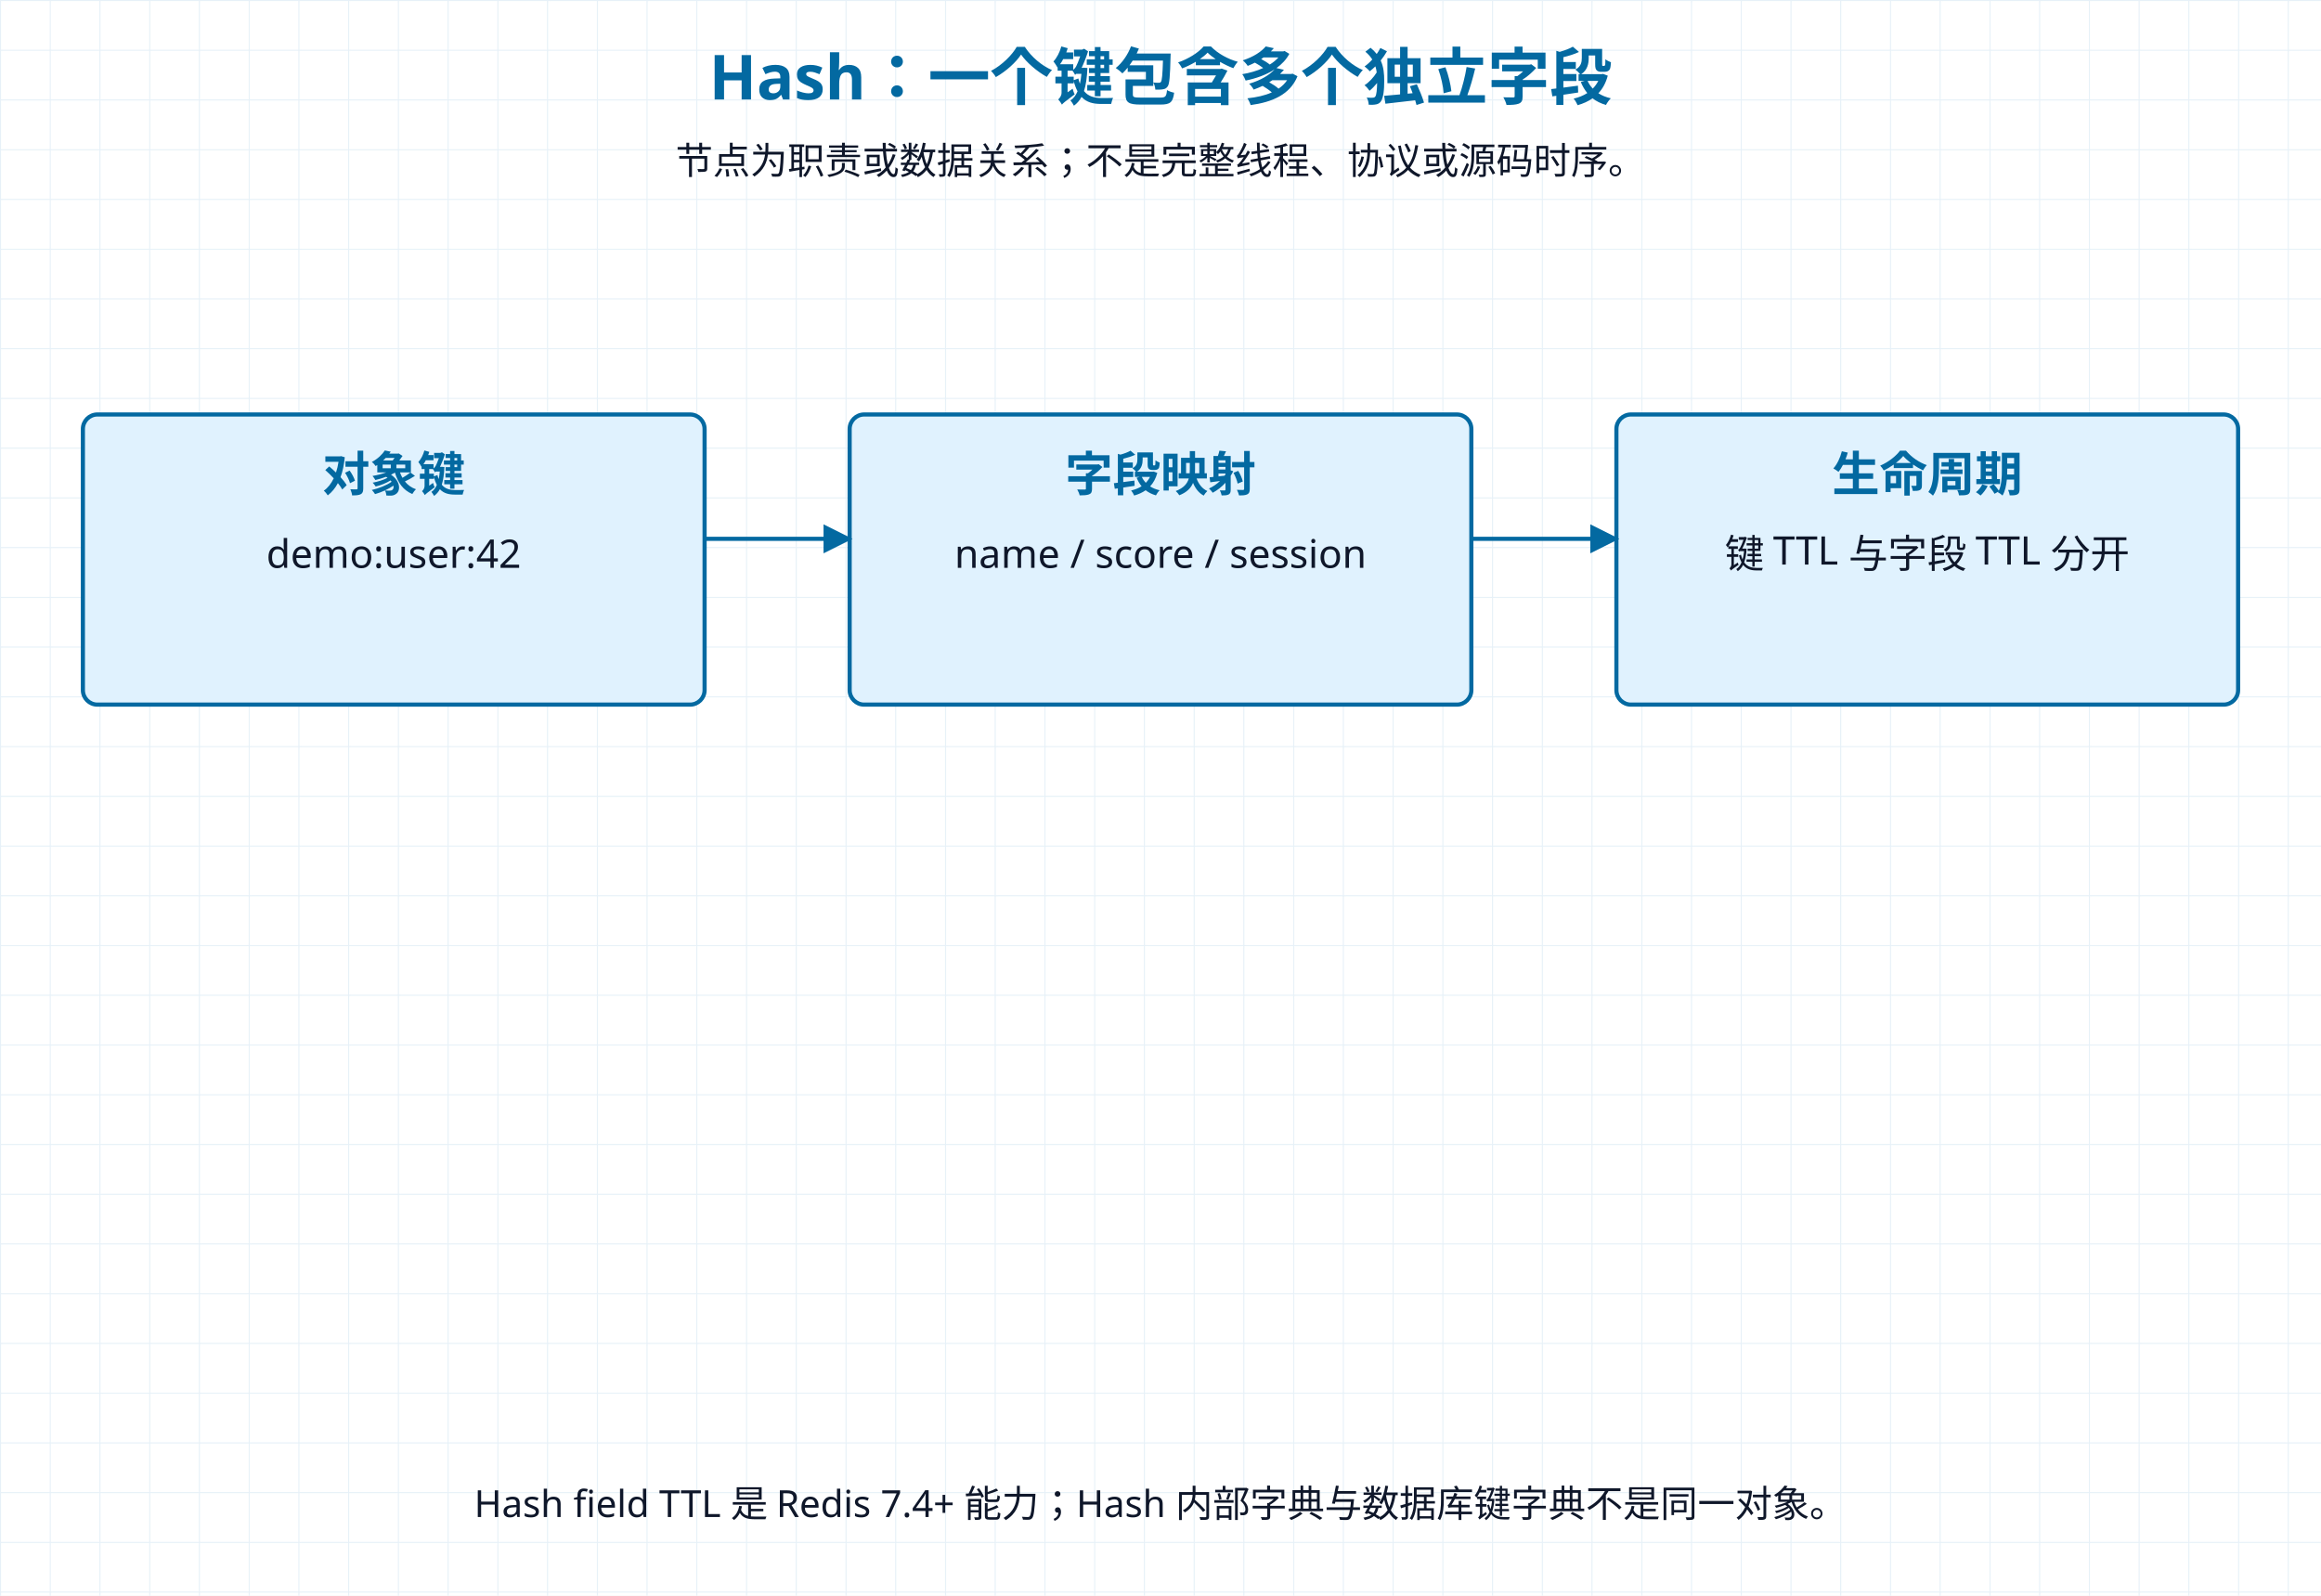
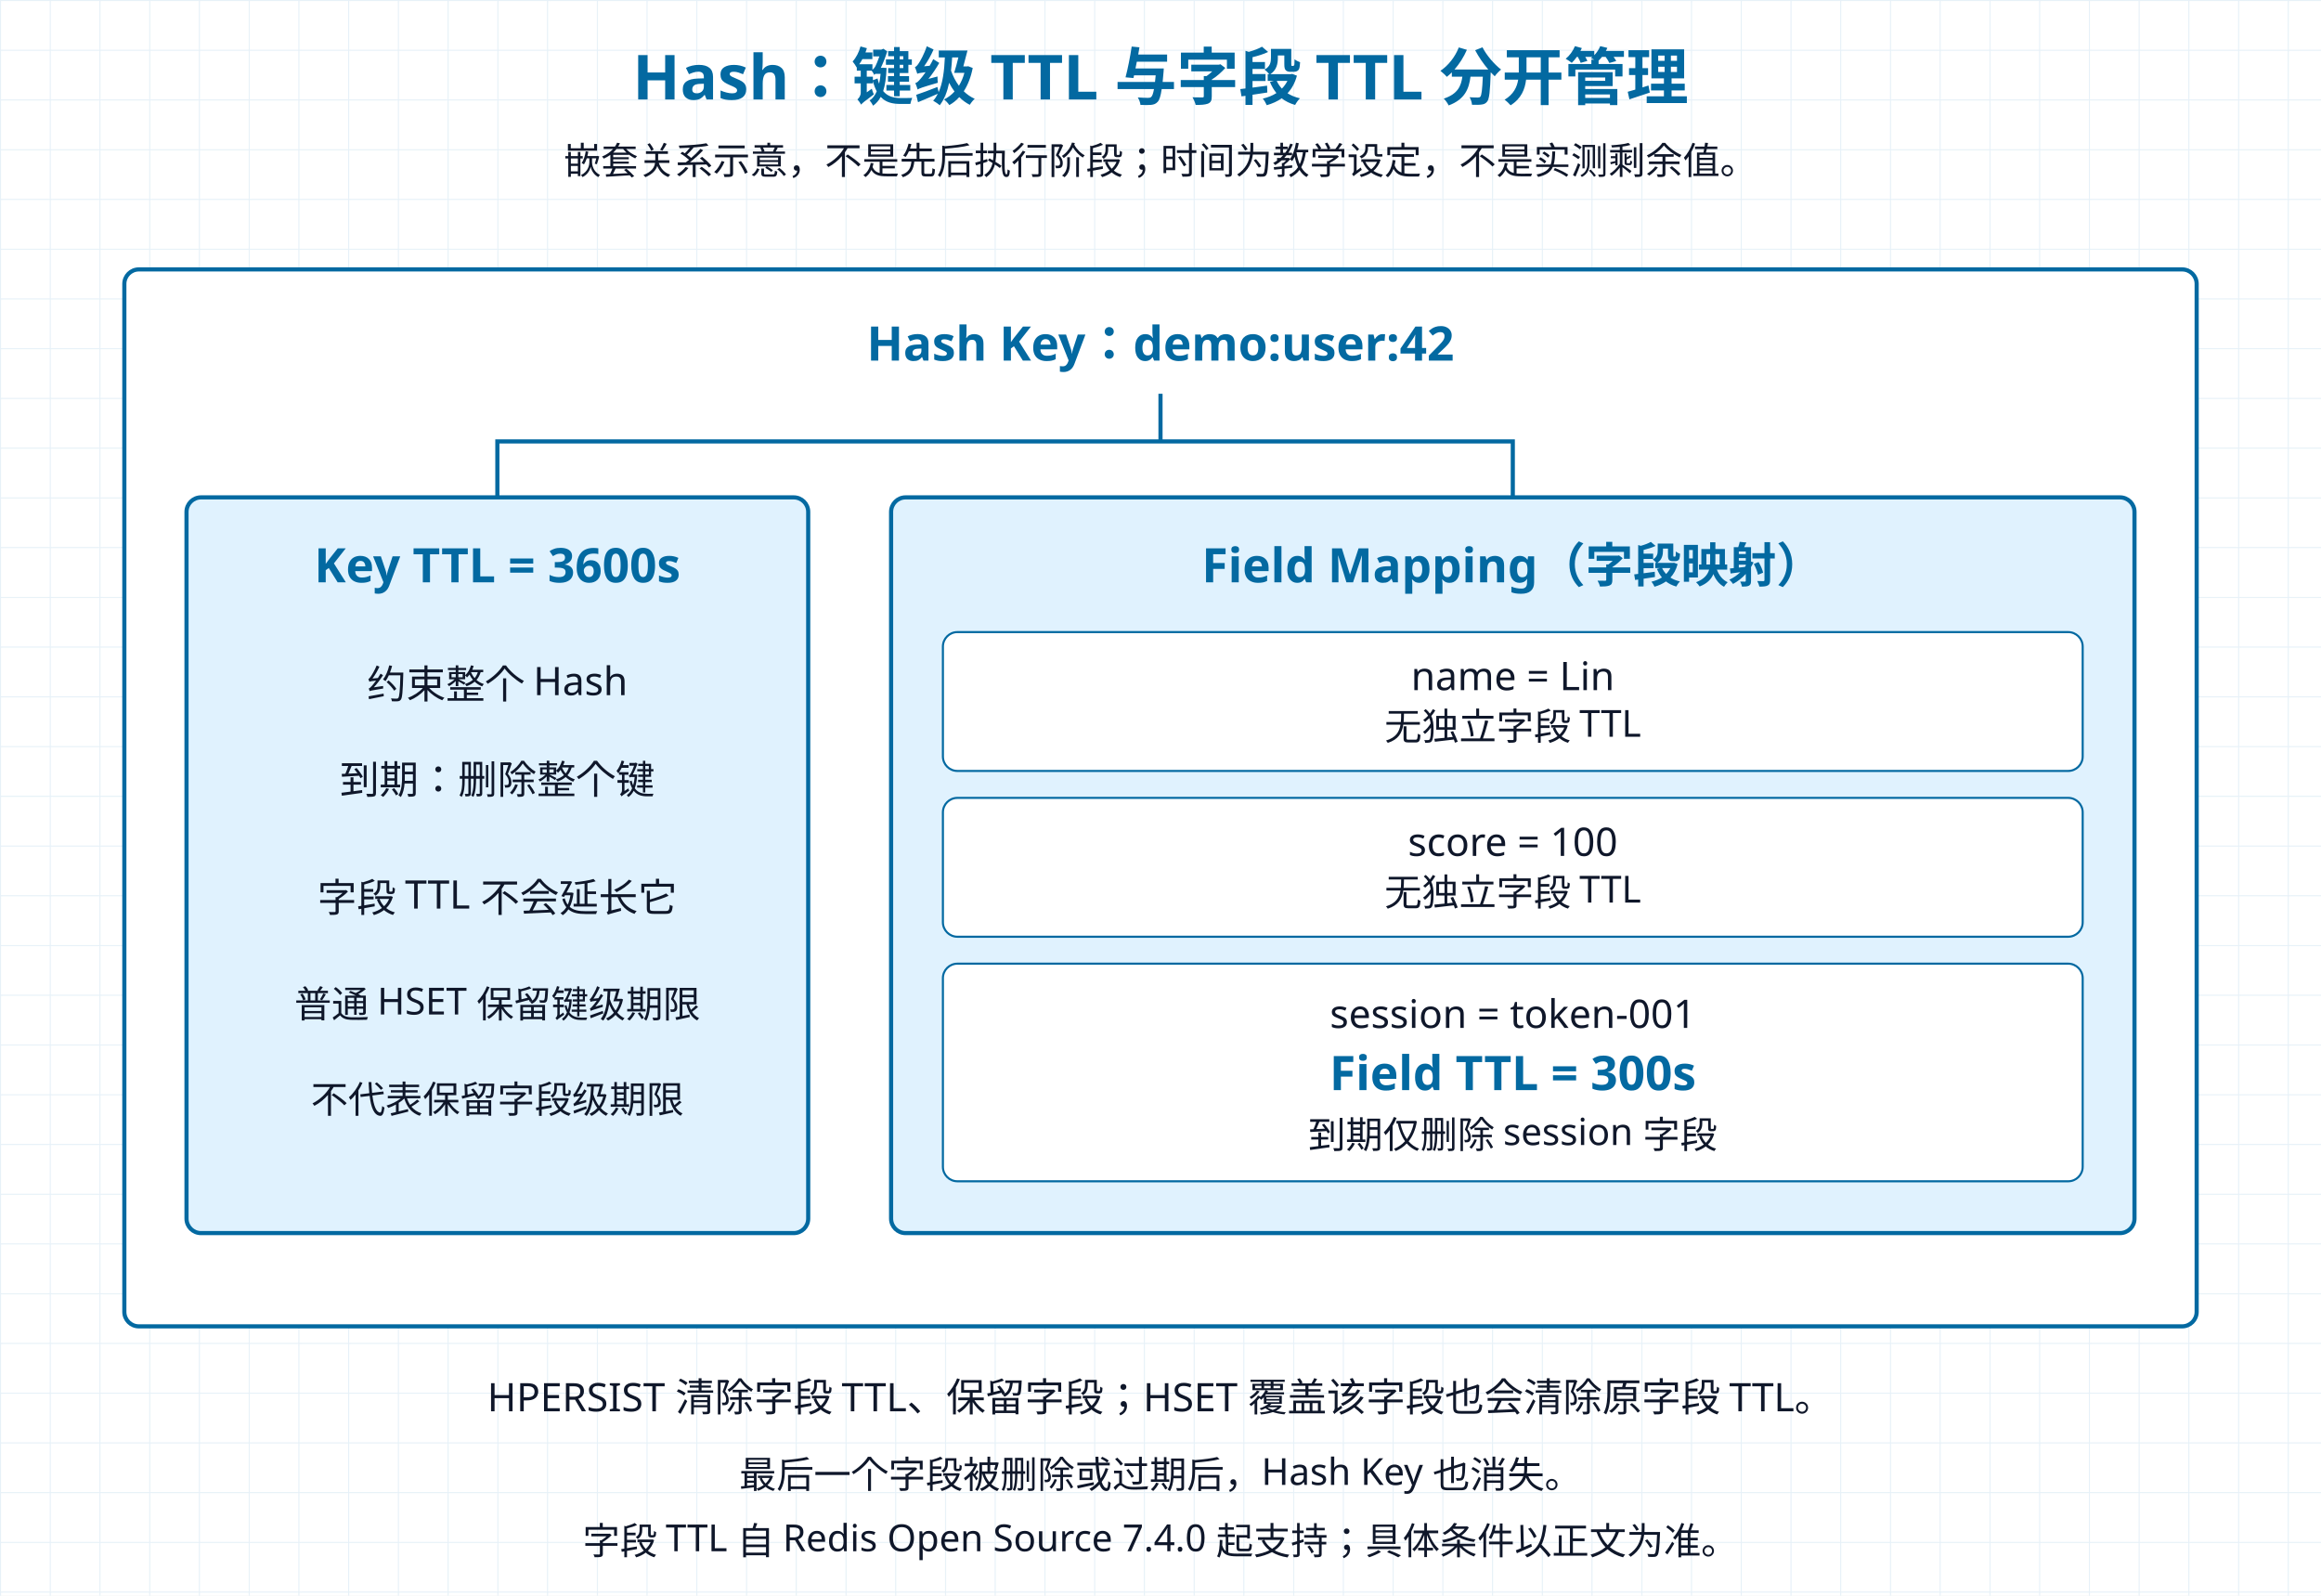
<svg xmlns="http://www.w3.org/2000/svg" width="1120" height="770" viewBox="0 0 1120 770" role="img" aria-labelledby="title desc">
  <defs>
    <pattern id="grid" width="24" height="24" patternUnits="userSpaceOnUse">
      <path d="M24 0H0V24" fill="none" stroke="#E7F1F8" stroke-width="1" />
    </pattern>
-     <marker id="arrow" viewBox="0 0 10 10" refX="9" refY="5" markerWidth="7" markerHeight="7" orient="auto">
-       <path d="M0 0L10 5L0 10Z" fill="#0369A1" />
-     </marker>
+     <style>
+       text { font-family: "Microsoft YaHei", "Segoe UI", sans-serif; fill: #0F172A; text-anchor: middle; }
+       .title { fill: #0369A1; font-size: 30px; font-weight: 600; }
+       .heading { fill: #0369A1; font-size: 23px; font-weight: 600; }
+       .body { font-size: 19px; }
+       .note { font-size: 18px; }
+       .box { fill: #E0F2FE; stroke: #0369A1; stroke-width: 2; rx: 7; }
+       .branch { fill: none; stroke: #0369A1; stroke-width: 2; }
+     </style>
  </defs>
  <rect width="100%" height="100%" fill="#FFFFFF" />
  <rect width="100%" height="100%" fill="url(#grid)" />
-   <g font-family="Microsoft YaHei,Segoe UI,sans-serif">
-     <text x="560.0" y="48" text-anchor="middle" fill="#0369A1" font-size="30" font-weight="600">
-       <tspan x="560.0" dy="0">Hash：一个键包含多个独立字段</tspan>
-     </text>
-     <text x="560.0" y="84" text-anchor="middle" fill="#0F172A" font-size="18" font-weight="400">
-       <tspan x="560.0" dy="0">节点为职责或数据关系；不是完整线程、协议或源码时序。</tspan>
-     </text>
-     <rect x="40" y="200" width="300" height="140" rx="7" fill="#E0F2FE" stroke="#0369A1" stroke-width="2" />
-     <text x="190.0" y="237" text-anchor="middle" fill="#0369A1" font-size="23" font-weight="600">
-       <tspan x="190.0" dy="0">对象键</tspan>
-     </text>
-     <text x="190.0" y="274" text-anchor="middle" fill="#0F172A" font-size="19" font-weight="400">
-       <tspan x="190.0" dy="0">demo:user:42</tspan>
-     </text>
-     <rect x="410" y="200" width="300" height="140" rx="7" fill="#E0F2FE" stroke="#0369A1" stroke-width="2" />
-     <text x="560.0" y="237" text-anchor="middle" fill="#0369A1" font-size="23" font-weight="600">
-       <tspan x="560.0" dy="0">字段映射</tspan>
-     </text>
-     <text x="560.0" y="274" text-anchor="middle" fill="#0F172A" font-size="19" font-weight="400">
-       <tspan x="560.0" dy="0">name / score / session</tspan>
-     </text>
-     <rect x="780" y="200" width="300" height="140" rx="7" fill="#E0F2FE" stroke="#0369A1" stroke-width="2" />
-     <text x="930.0" y="237" text-anchor="middle" fill="#0369A1" font-size="23" font-weight="600">
-       <tspan x="930.0" dy="0">生命周期</tspan>
-     </text>
-     <text x="930.0" y="274" text-anchor="middle" fill="#0F172A" font-size="19" font-weight="400">
-       <tspan x="930.0" dy="0">键 TTL 与字段 TTL 分开</tspan>
-     </text>
-     <path d="M340 260 L410 260" fill="none" stroke="#0369A1" stroke-width="2" marker-end="url(#arrow)" />
-     <path d="M710 260 L780 260" fill="none" stroke="#0369A1" stroke-width="2" marker-end="url(#arrow)" />
-     <text x="560.0" y="732" text-anchor="middle" fill="#0F172A" font-size="18" font-weight="400">
-       <tspan x="560.0" dy="0">Hash field TTL 是 Redis 7.4+ 能力；Hash 内部字典与数据库键字典不是同一对象。</tspan>
-     </text>
-   </g>
+   <text x="560" y="48" class="title">Hash：键级 TTL 与字段 TTL 分开管理</text>
+   <text x="560" y="84" class="note">嵌套关系示意，不是先后执行阶段；时间为教学设定，不是实测剩余值。</text>
+   <rect x="60" y="130" width="1000" height="510" rx="7" fill="#FFFFFF" stroke="#0369A1" stroke-width="2" />
+   <text x="560" y="174" class="heading">Hash Key：demo:user:42</text>
+   <path d="M560 190 V213 M240 240 V213 H730 V240" class="branch" />
+   <rect x="90" y="240" width="300" height="355" class="box" />
+   <text x="240" y="281" class="heading">Key TTL = 3600s</text>
+   <text x="240" y="337" class="body">约束整个 Hash</text>
+   <text x="240" y="383" class="body">到期：删除整个键</text>
+   <text x="240" y="440" class="body">字段 TTL 不会延长它</text>
+   <text x="240" y="491" class="note">普通 HSET 保留键级期限</text>
+   <text x="240" y="537" class="note">不代表保留字段级期限</text>
+   <rect x="430" y="240" width="600" height="355" class="box" />
+   <text x="730" y="281" class="heading">Field Mapping（字段映射）</text>
+   <rect x="455" y="305" width="550" height="67" rx="7" fill="#FFFFFF" stroke="#0369A1" />
+   <text x="730" y="333" class="body">name = Lin</text>
+   <text x="730" y="357" class="note">无独立字段 TTL</text>
+   <rect x="455" y="385" width="550" height="67" rx="7" fill="#FFFFFF" stroke="#0369A1" />
+   <text x="730" y="413" class="body">score = 100</text>
+   <text x="730" y="437" class="note">无独立字段 TTL</text>
+   <rect x="455" y="465" width="550" height="105" rx="7" fill="#FFFFFF" stroke="#0369A1" />
+   <text x="730" y="496" class="body">session = token-001</text>
+   <text x="730" y="526" class="heading">Field TTL = 300s</text>
+   <text x="730" y="554" class="note">到期仅删除 session 字段</text>
+   <text x="560" y="681" class="body">HPERSIST 清除字段 TTL、保留字段；HSET 覆盖该字段也会清除原字段 TTL。</text>
+   <text x="560" y="718" class="note">最后一个字段被删除或过期后，Hash Key 也消失。</text>
+   <text x="560" y="750" class="note">字段 TTL 自 Redis Open Source 7.4.0 起支持；具体条件以正文为准。</text>
</svg>
